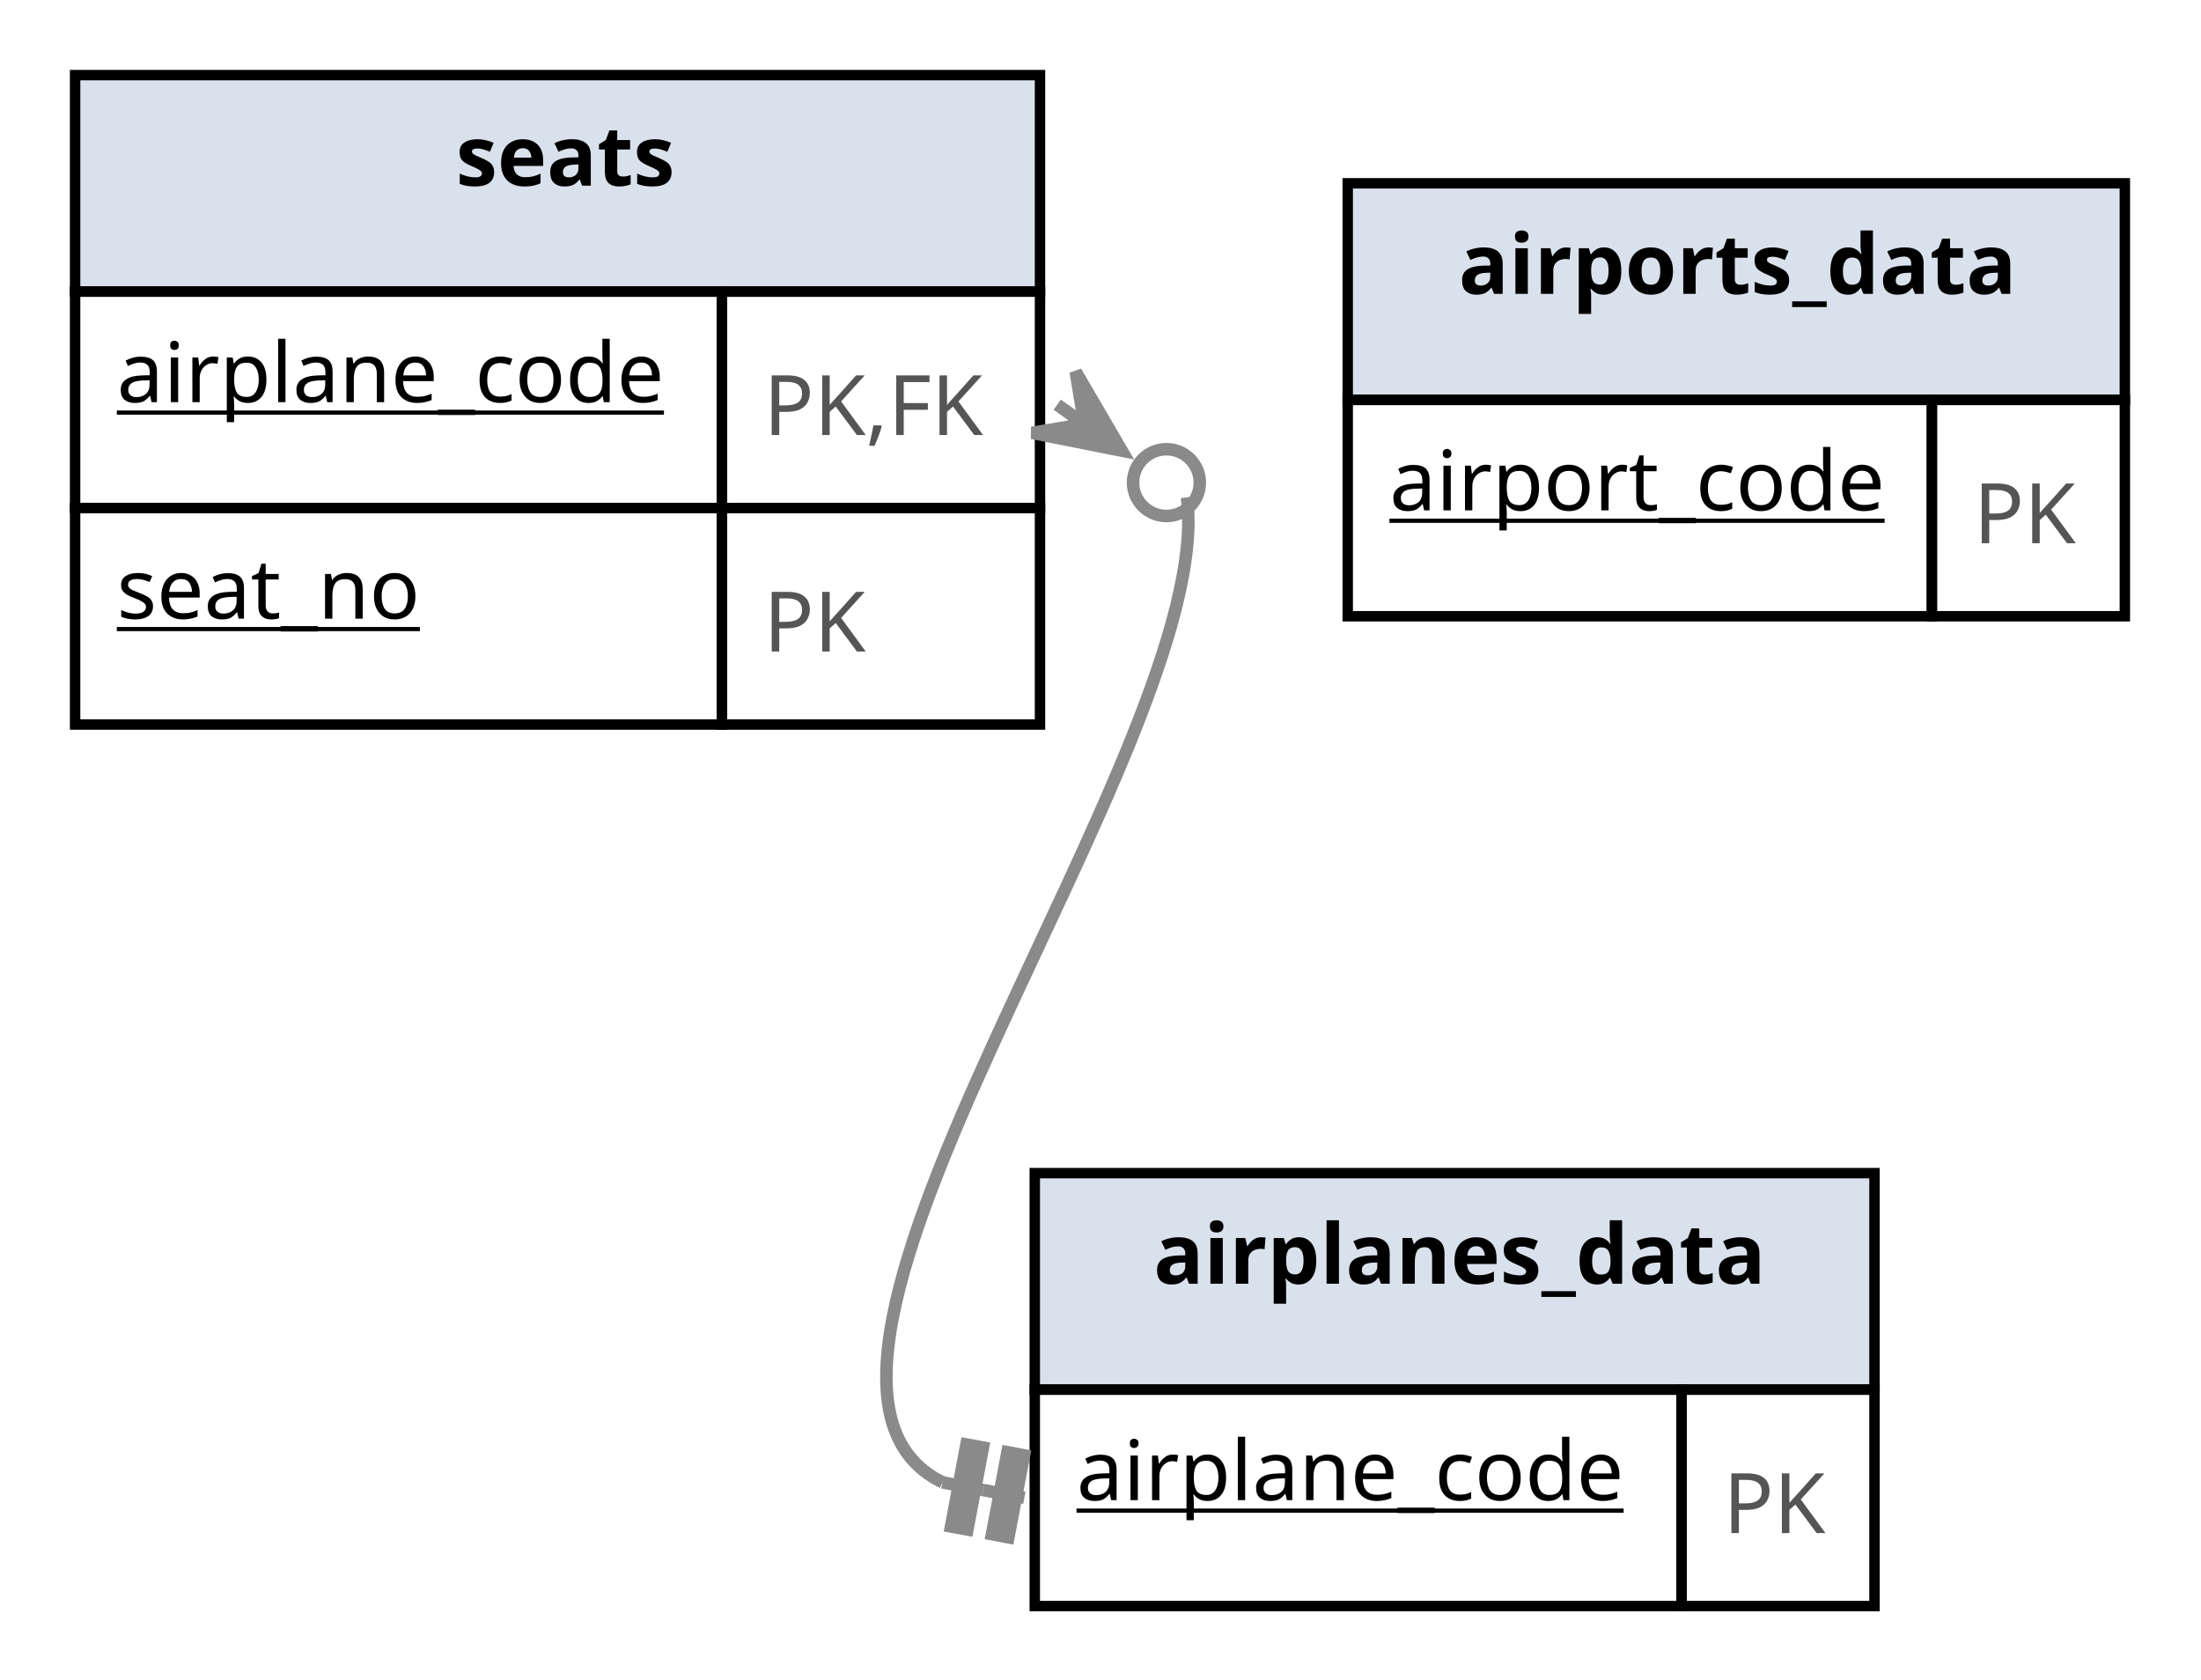
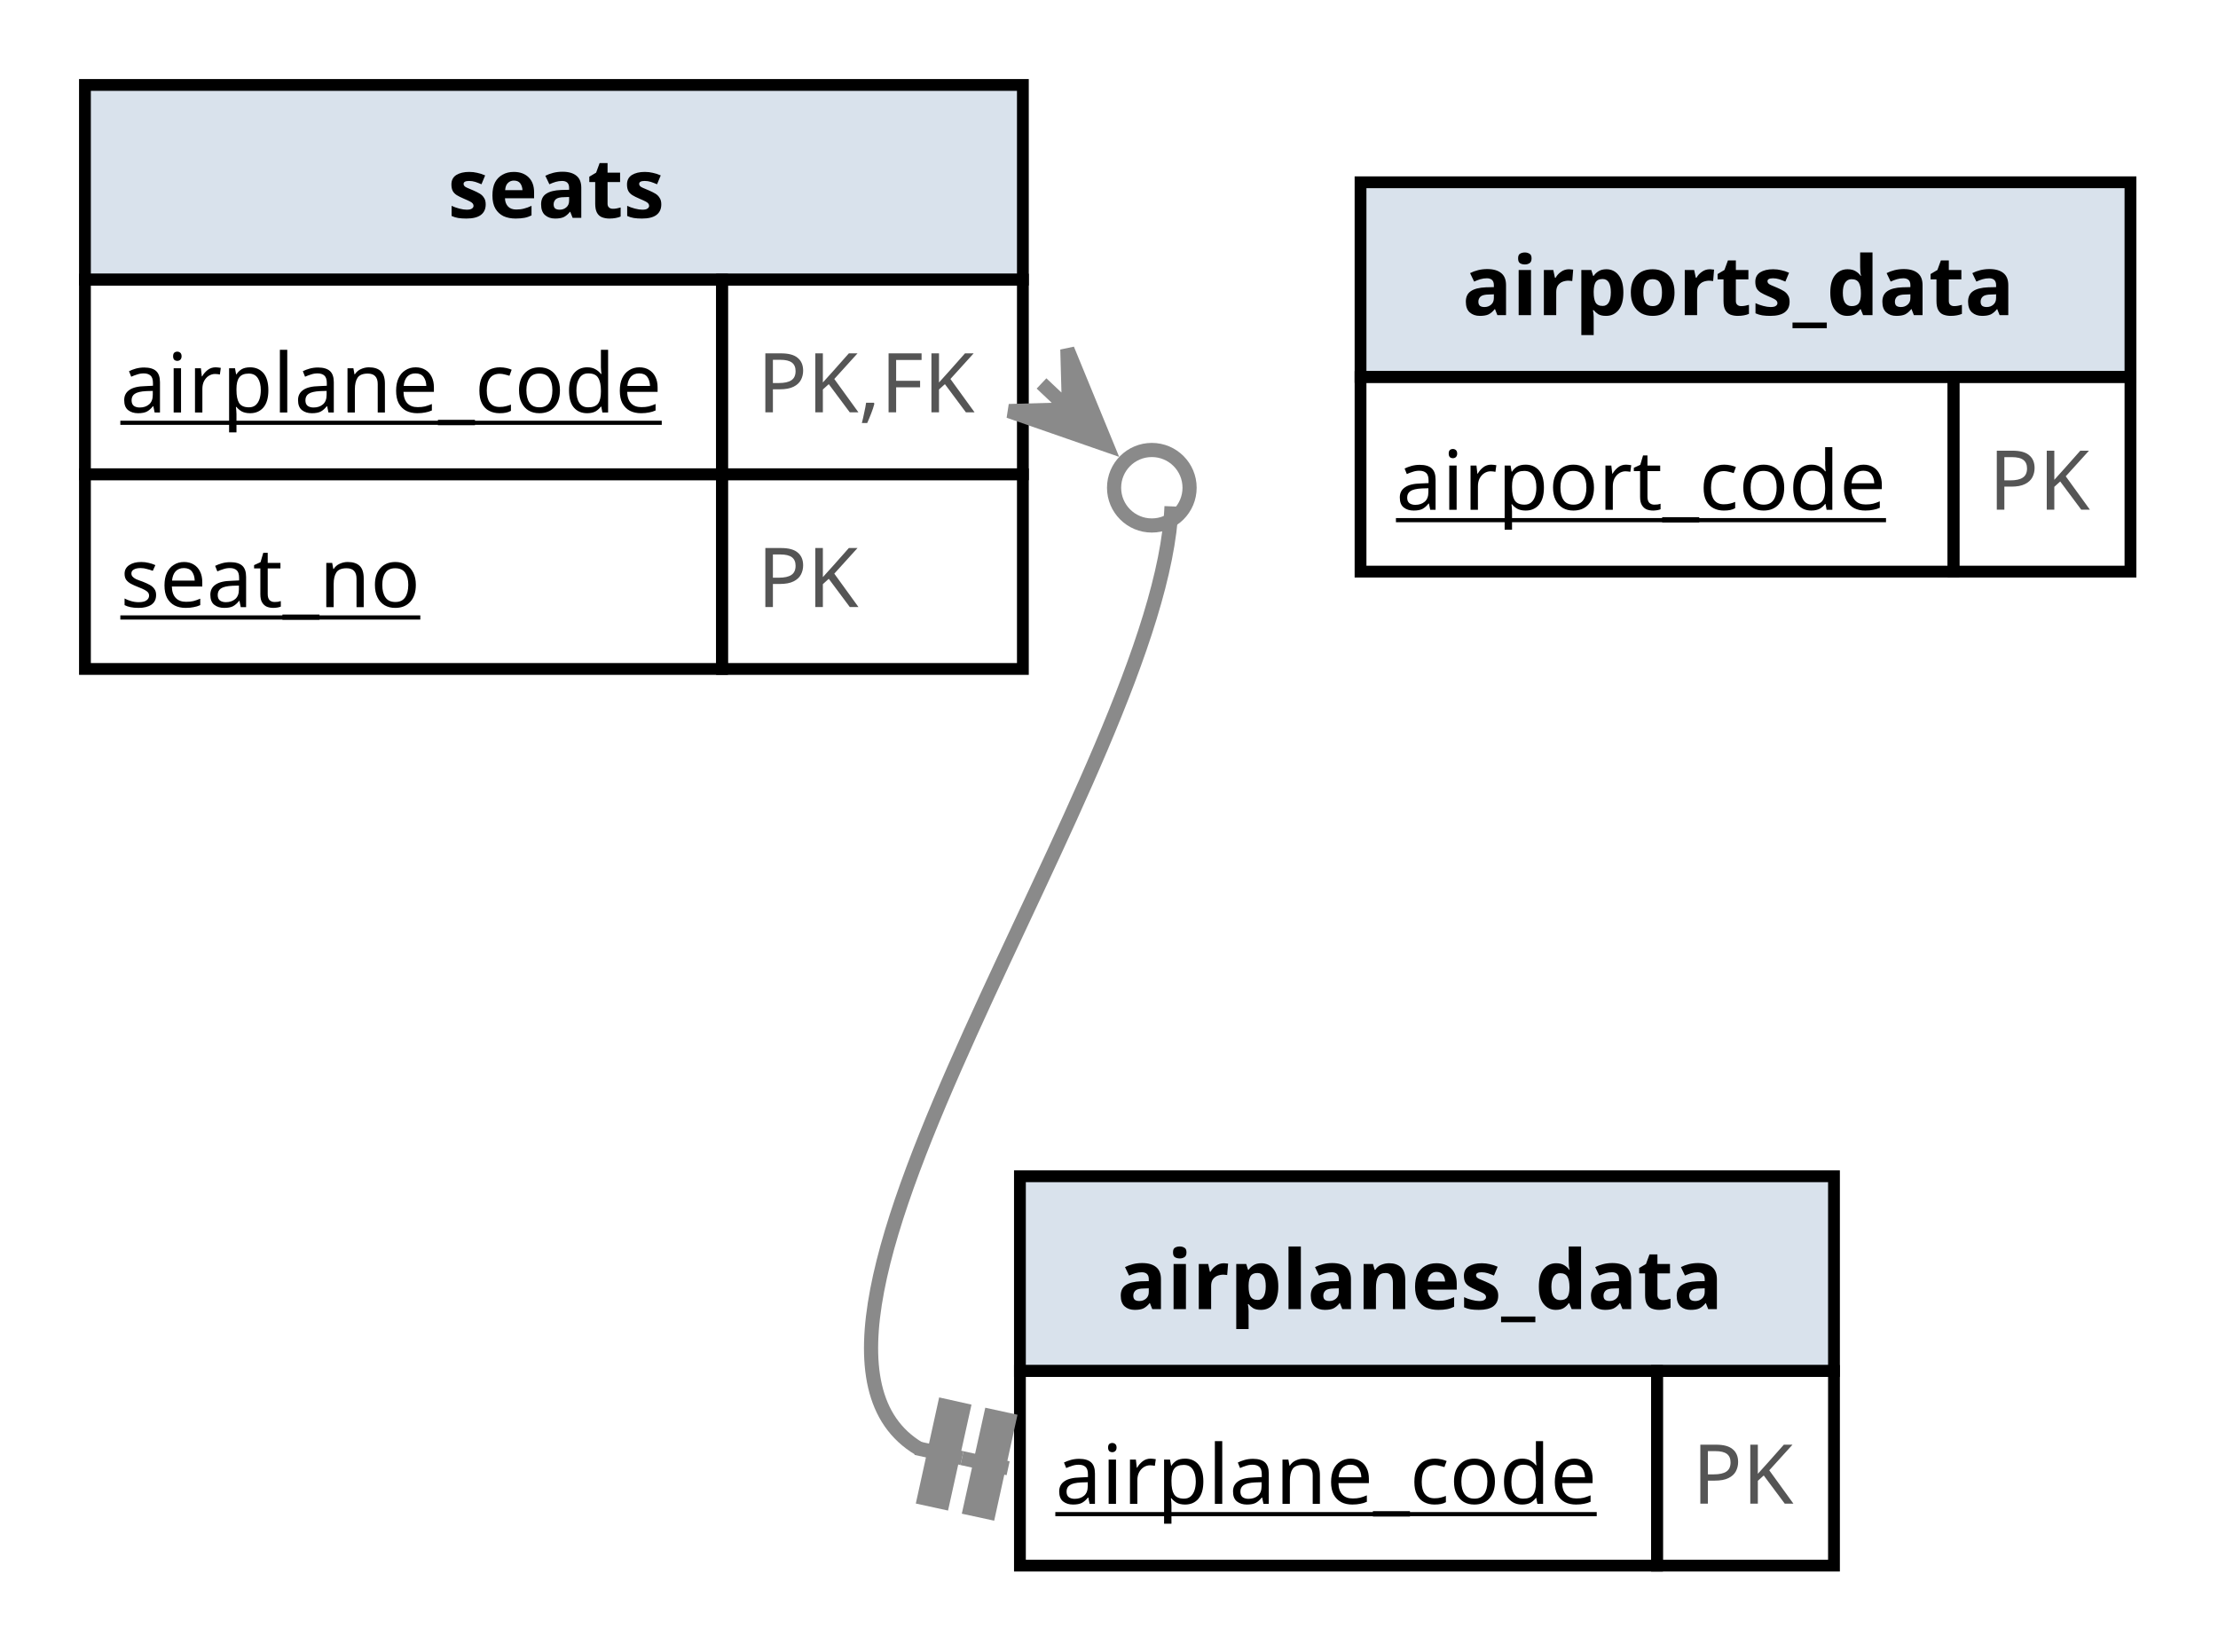
- <svg xmlns="http://www.w3.org/2000/svg" width="211pt" height="161pt" viewBox="0.00 0.00 211.00 161.00">
-   <g id="graph0" class="graph" transform="scale(1 1) rotate(0) translate(7.2 153.95)">
+ <svg xmlns="http://www.w3.org/2000/svg" width="188pt" height="140pt" viewBox="0.00 0.00 188.00 140.00">
+   <g id="graph0" class="graph" transform="scale(1 1) rotate(0) translate(7.2 132.7)">
    <g id="node1" class="node">
-       <polygon fill="#d9e2ec" stroke="none" points="92,-20.75 92,-41.5 172.5,-41.5 172.5,-20.75 92,-20.75" />
-       <polygon fill="none" stroke="#000000" points="92,-20.75 92,-41.5 172.5,-41.5 172.5,-20.75 92,-20.75" />
-       <text xml:space="preserve" text-anchor="start" x="103.38" y="-30.9" font-family="Noto Sans KR" font-weight="bold" font-size="8.00" fill="#000000">airplanes_data</text>
-       <polygon fill="none" stroke="#000000" points="92,0 92,-20.75 154,-20.75 154,0 92,0" />
-       <text xml:space="preserve" text-anchor="start" x="96" y="-10.15" font-family="Noto Sans KR" text-decoration="underline" font-size="8.00">airplane_code</text>
-       <polygon fill="none" stroke="#000000" points="154,0 154,-20.75 172.5,-20.75 172.5,0 154,0" />
-       <text xml:space="preserve" text-anchor="start" x="158" y="-7" font-family="Noto Sans KR" font-size="8.00" fill="#555555">PK</text>
+       <polygon fill="#d9e2ec" stroke="none" points="79.25,-16.5 79.25,-33 148.25,-33 148.25,-16.5 79.25,-16.5" />
+       <polygon fill="none" stroke="#000000" points="79.25,-16.5 79.25,-33 148.25,-33 148.25,-16.5 79.25,-16.5" />
+       <text xml:space="preserve" text-anchor="start" x="87.5" y="-21.74" font-family="Noto Sans KR" font-weight="bold" font-size="7.00" fill="#000000">airplanes_data</text>
+       <polygon fill="none" stroke="#000000" points="79.25,0 79.25,-16.5 133.25,-16.5 133.25,0 79.25,0" />
+       <text xml:space="preserve" text-anchor="start" x="82.25" y="-5.24" font-family="Noto Sans KR" text-decoration="underline" font-size="7.00">airplane_code</text>
+       <polygon fill="none" stroke="#000000" points="133.25,0 133.25,-16.5 148.25,-16.5 148.25,0 133.25,0" />
+       <text xml:space="preserve" text-anchor="start" x="136.25" y="-5.25" font-family="Noto Sans KR" font-size="7.00" fill="#555555">PK</text>
    </g>
    <g id="node2" class="node">
-       <polygon fill="#d9e2ec" stroke="none" points="0,-126 0,-146.75 92.5,-146.75 92.5,-126 0,-126" />
-       <polygon fill="none" stroke="#000000" points="0,-126 0,-146.75 92.5,-146.75 92.5,-126 0,-126" />
-       <text xml:space="preserve" text-anchor="start" x="36.5" y="-136.15" font-family="Noto Sans KR" font-weight="bold" font-size="8.00" fill="#000000">seats</text>
-       <polygon fill="none" stroke="#000000" points="0,-105.25 0,-126 62,-126 62,-105.25 0,-105.25" />
-       <text xml:space="preserve" text-anchor="start" x="4" y="-115.4" font-family="Noto Sans KR" text-decoration="underline" font-size="8.00">airplane_code</text>
-       <polygon fill="none" stroke="#000000" points="62,-105.25 62,-126 92.5,-126 92.5,-105.25 62,-105.25" />
-       <text xml:space="preserve" text-anchor="start" x="66" y="-112.25" font-family="Noto Sans KR" font-size="8.00" fill="#555555">PK,FK</text>
-       <polygon fill="none" stroke="#000000" points="0,-84.5 0,-105.25 62,-105.25 62,-84.5 0,-84.5" />
-       <text xml:space="preserve" text-anchor="start" x="4" y="-94.65" font-family="Noto Sans KR" text-decoration="underline" font-size="8.00">seat_no</text>
-       <polygon fill="none" stroke="#000000" points="62,-84.5 62,-105.25 92.5,-105.25 92.5,-84.5 62,-84.5" />
-       <text xml:space="preserve" text-anchor="start" x="66" y="-91.5" font-family="Noto Sans KR" font-size="8.00" fill="#555555">PK</text>
+       <polygon fill="#d9e2ec" stroke="none" points="0,-109 0,-125.5 79.5,-125.5 79.5,-109 0,-109" />
+       <polygon fill="none" stroke="#000000" points="0,-109 0,-125.5 79.5,-125.5 79.5,-109 0,-109" />
+       <text xml:space="preserve" text-anchor="start" x="30.75" y="-114.24" font-family="Noto Sans KR" font-weight="bold" font-size="7.00" fill="#000000">seats</text>
+       <polygon fill="none" stroke="#000000" points="0,-92.5 0,-109 54,-109 54,-92.5 0,-92.5" />
+       <text xml:space="preserve" text-anchor="start" x="3" y="-97.74" font-family="Noto Sans KR" text-decoration="underline" font-size="7.00">airplane_code</text>
+       <polygon fill="none" stroke="#000000" points="54,-92.5 54,-109 79.5,-109 79.5,-92.5 54,-92.5" />
+       <text xml:space="preserve" text-anchor="start" x="57" y="-97.75" font-family="Noto Sans KR" font-size="7.00" fill="#555555">PK,FK</text>
+       <polygon fill="none" stroke="#000000" points="0,-76 0,-92.5 54,-92.5 54,-76 0,-76" />
+       <text xml:space="preserve" text-anchor="start" x="3" y="-81.24" font-family="Noto Sans KR" text-decoration="underline" font-size="7.00">seat_no</text>
+       <polygon fill="none" stroke="#000000" points="54,-76 54,-92.5 79.5,-92.5 79.5,-76 54,-76" />
+       <text xml:space="preserve" text-anchor="start" x="57" y="-81.25" font-family="Noto Sans KR" font-size="7.00" fill="#555555">PK</text>
    </g>
    <g id="edge1" class="edge">
-       <path fill="none" stroke="#8a8a8a" stroke-width="1.2" d="M106.59,-106.28C109.55,-82.74 62.16,-22.1 83.16,-11.86" />
-       <polygon fill="#8a8a8a" stroke="#8a8a8a" stroke-width="1.2" points="100.34,-110.75 91.74,-112.46 96.76,-113.3 94.15,-115.16 94.15,-115.16 94.15,-115.16 96.76,-113.3 95.92,-118.32 100.34,-110.75" />
-       <ellipse fill="none" stroke="#8a8a8a" stroke-width="1.2" cx="104.62" cy="-107.69" rx="3.2" ry="3.2" />
-       <polygon fill="#8a8a8a" stroke="#8a8a8a" stroke-width="1.2" points="89.47,-6.59 90.96,-14.45 89.38,-14.75 87.9,-6.89 89.47,-6.59" />
-       <polyline fill="none" stroke="#8a8a8a" stroke-width="1.2" points="91,-10.38 87.07,-11.12" />
-       <polygon fill="#8a8a8a" stroke="#8a8a8a" stroke-width="1.2" points="85.54,-7.34 87.03,-15.2 85.45,-15.49 83.97,-7.63 85.54,-7.34" />
-       <polyline fill="none" stroke="#8a8a8a" stroke-width="1.2" points="87.07,-11.12 83.14,-11.86" />
+       <path fill="none" stroke="#8a8a8a" stroke-width="1.2" d="M92.1,-89.78C91.21,-67.76 54.68,-19.5 70.68,-9.92" />
+       <polygon fill="#8a8a8a" stroke="#8a8a8a" stroke-width="1.2" points="86.6,-94.98 78.32,-97.86 83.41,-98 81.08,-100.2 81.08,-100.2 81.08,-100.2 83.41,-98 83.27,-103.09 86.6,-94.98" />
+       <ellipse fill="none" stroke="#8a8a8a" stroke-width="1.2" cx="90.43" cy="-91.36" rx="3.2" ry="3.2" />
+       <polygon fill="#8a8a8a" stroke="#8a8a8a" stroke-width="1.2" points="76.61,-4.52 78.33,-12.33 76.77,-12.67 75.04,-4.86 76.61,-4.52" />
+       <polyline fill="none" stroke="#8a8a8a" stroke-width="1.2" points="78.25,-8.25 74.34,-9.11" />
+       <polygon fill="#8a8a8a" stroke="#8a8a8a" stroke-width="1.2" points="72.7,-5.38 74.43,-13.19 72.86,-13.54 71.14,-5.72 72.7,-5.38" />
+       <polyline fill="none" stroke="#8a8a8a" stroke-width="1.2" points="74.34,-9.11 70.44,-9.97" />
    </g>
    <g id="node3" class="node">
-       <polygon fill="#d9e2ec" stroke="none" points="122,-115.62 122,-136.38 196.5,-136.38 196.5,-115.62 122,-115.62" />
-       <polygon fill="none" stroke="#000000" points="122,-115.62 122,-136.38 196.5,-136.38 196.5,-115.62 122,-115.62" />
-       <text xml:space="preserve" text-anchor="start" x="132.62" y="-125.78" font-family="Noto Sans KR" font-weight="bold" font-size="8.00" fill="#000000">airports_data</text>
-       <polygon fill="none" stroke="#000000" points="122,-94.88 122,-115.62 178,-115.62 178,-94.88 122,-94.88" />
-       <text xml:space="preserve" text-anchor="start" x="126" y="-105.03" font-family="Noto Sans KR" text-decoration="underline" font-size="8.00">airport_code</text>
-       <polygon fill="none" stroke="#000000" points="178,-94.88 178,-115.62 196.5,-115.62 196.5,-94.88 178,-94.88" />
-       <text xml:space="preserve" text-anchor="start" x="182" y="-101.88" font-family="Noto Sans KR" font-size="8.00" fill="#555555">PK</text>
+       <polygon fill="#d9e2ec" stroke="none" points="108.12,-100.75 108.12,-117.25 173.38,-117.25 173.38,-100.75 108.12,-100.75" />
+       <polygon fill="none" stroke="#000000" points="108.12,-100.75 108.12,-117.25 173.38,-117.25 173.38,-100.75 108.12,-100.75" />
+       <text xml:space="preserve" text-anchor="start" x="116.75" y="-105.99" font-family="Noto Sans KR" font-weight="bold" font-size="7.00" fill="#000000">airports_data</text>
+       <polygon fill="none" stroke="#000000" points="108.12,-84.25 108.12,-100.75 158.38,-100.75 158.38,-84.25 108.12,-84.25" />
+       <text xml:space="preserve" text-anchor="start" x="111.12" y="-89.49" font-family="Noto Sans KR" text-decoration="underline" font-size="7.00">airport_code</text>
+       <polygon fill="none" stroke="#000000" points="158.38,-84.25 158.38,-100.75 173.38,-100.75 173.38,-84.25 158.38,-84.25" />
+       <text xml:space="preserve" text-anchor="start" x="161.38" y="-89.5" font-family="Noto Sans KR" font-size="7.00" fill="#555555">PK</text>
    </g>
  </g>
</svg>
